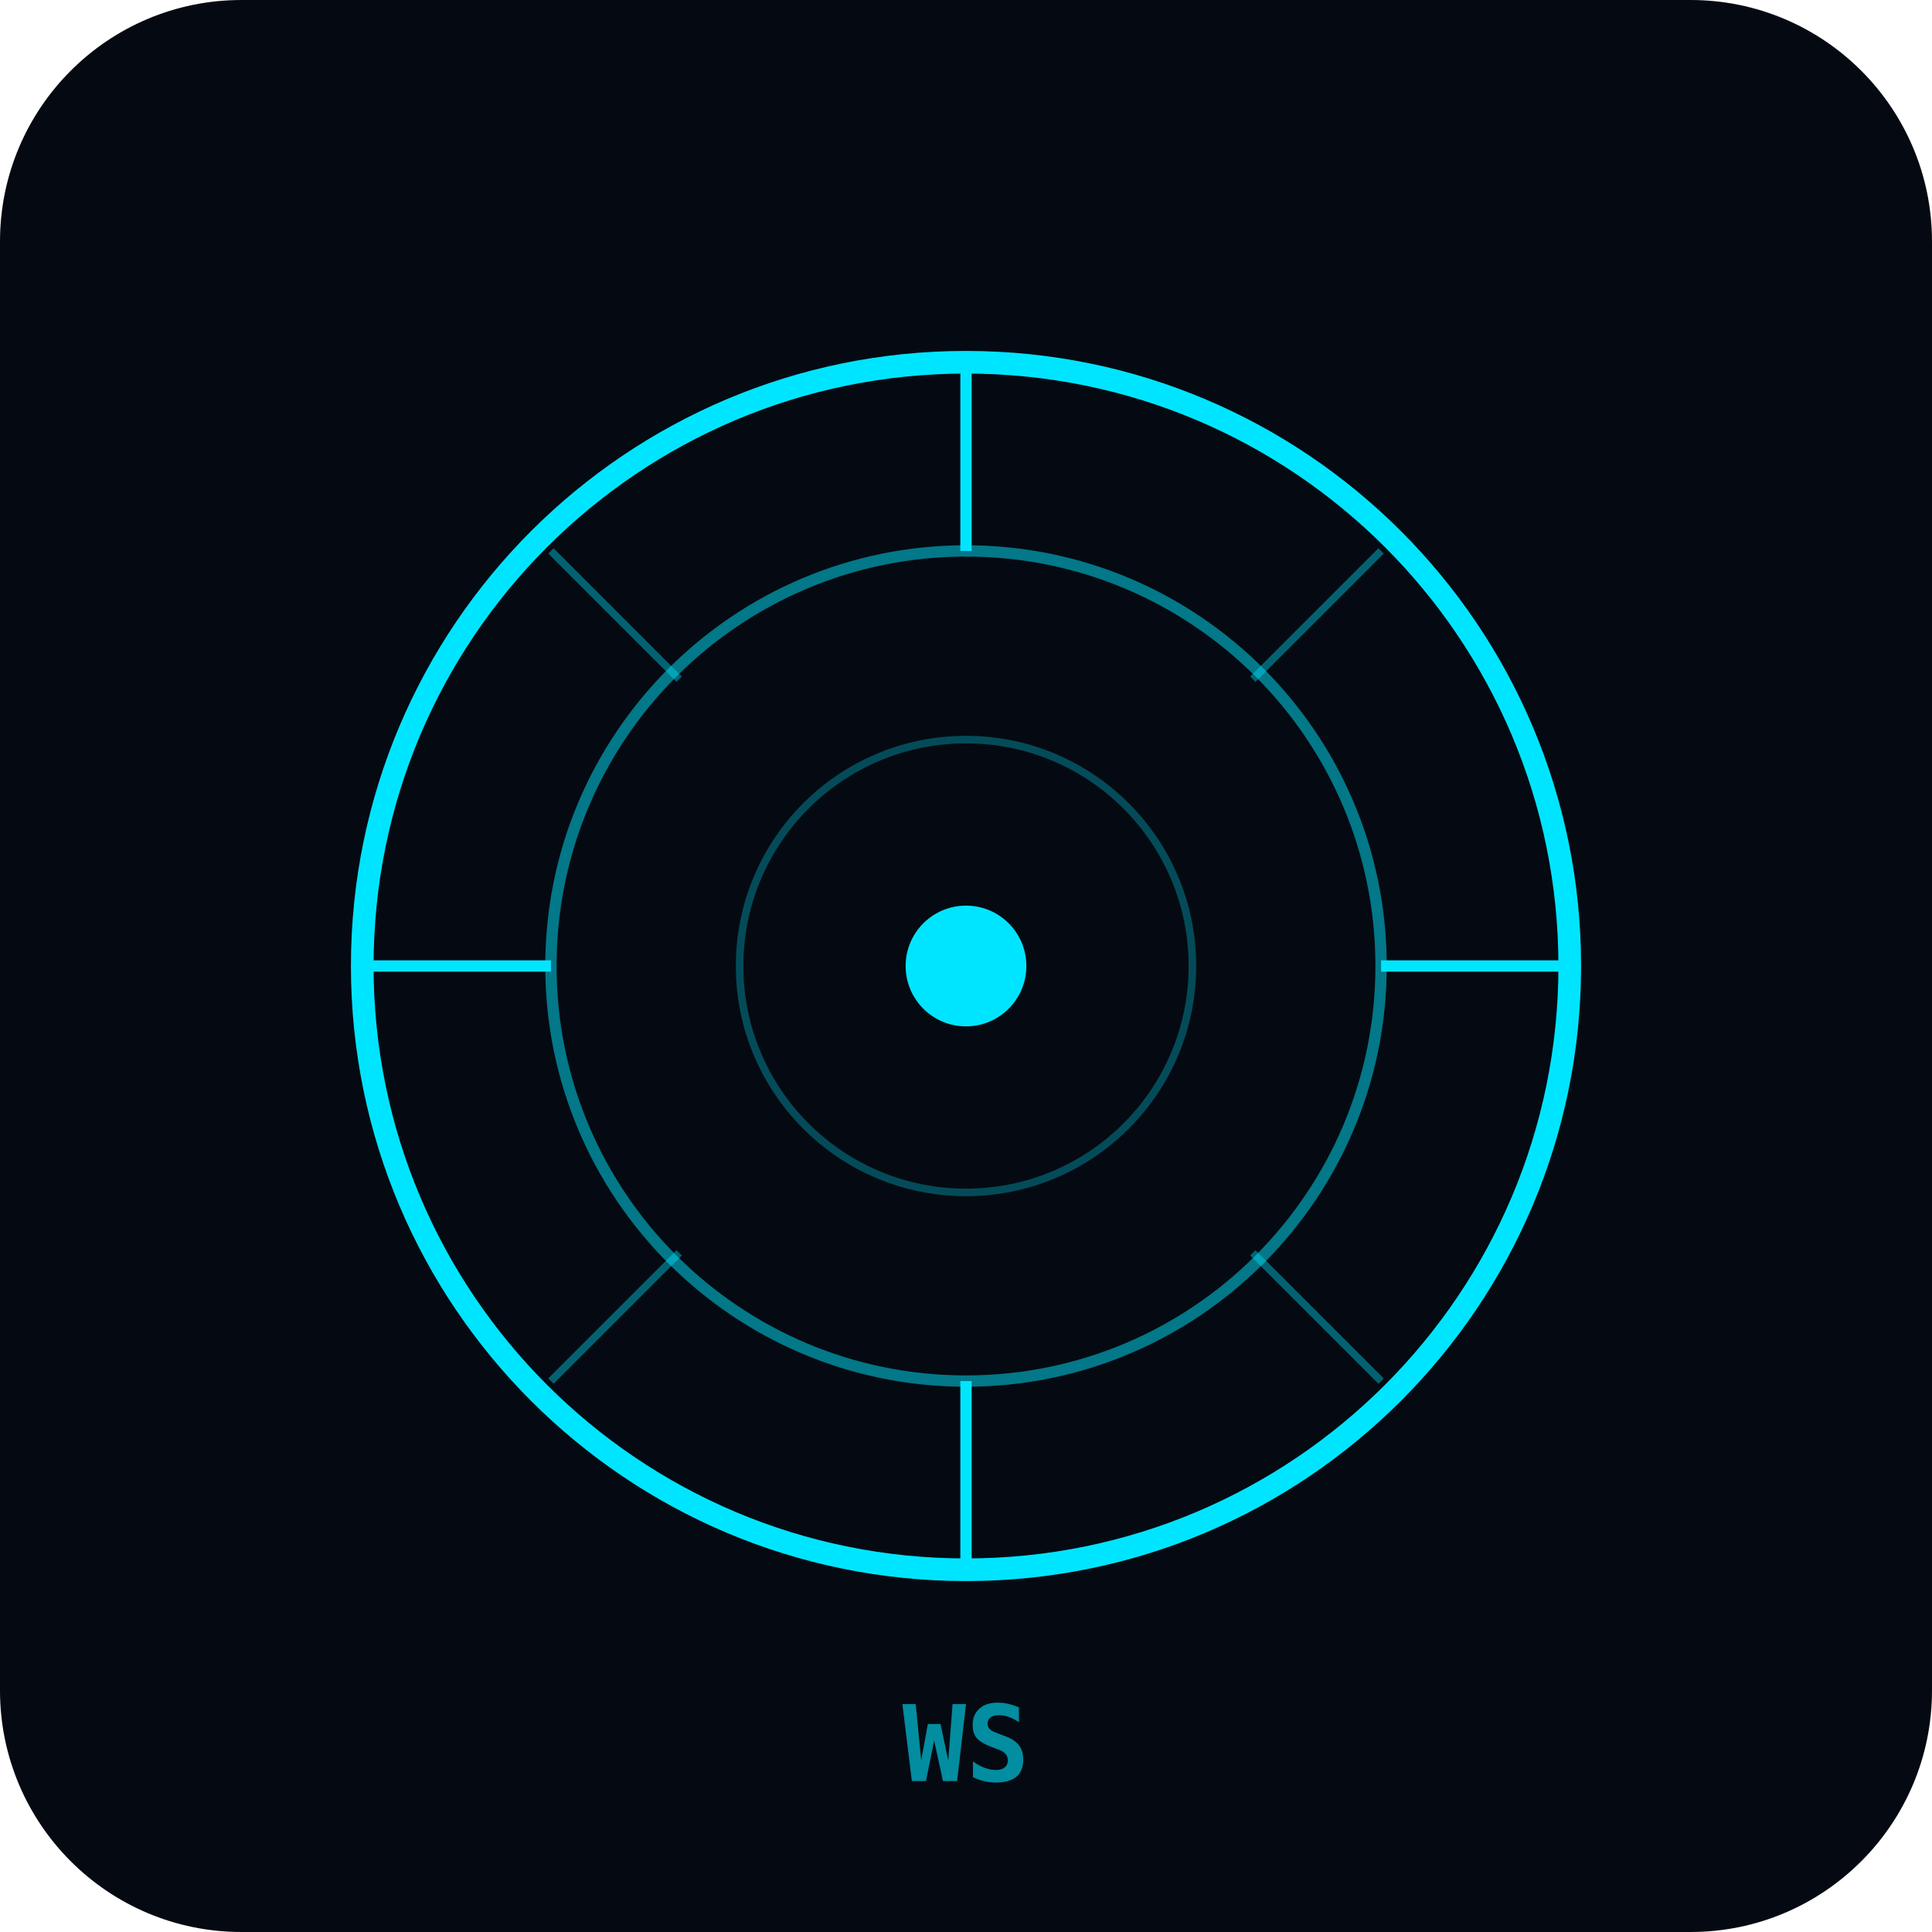
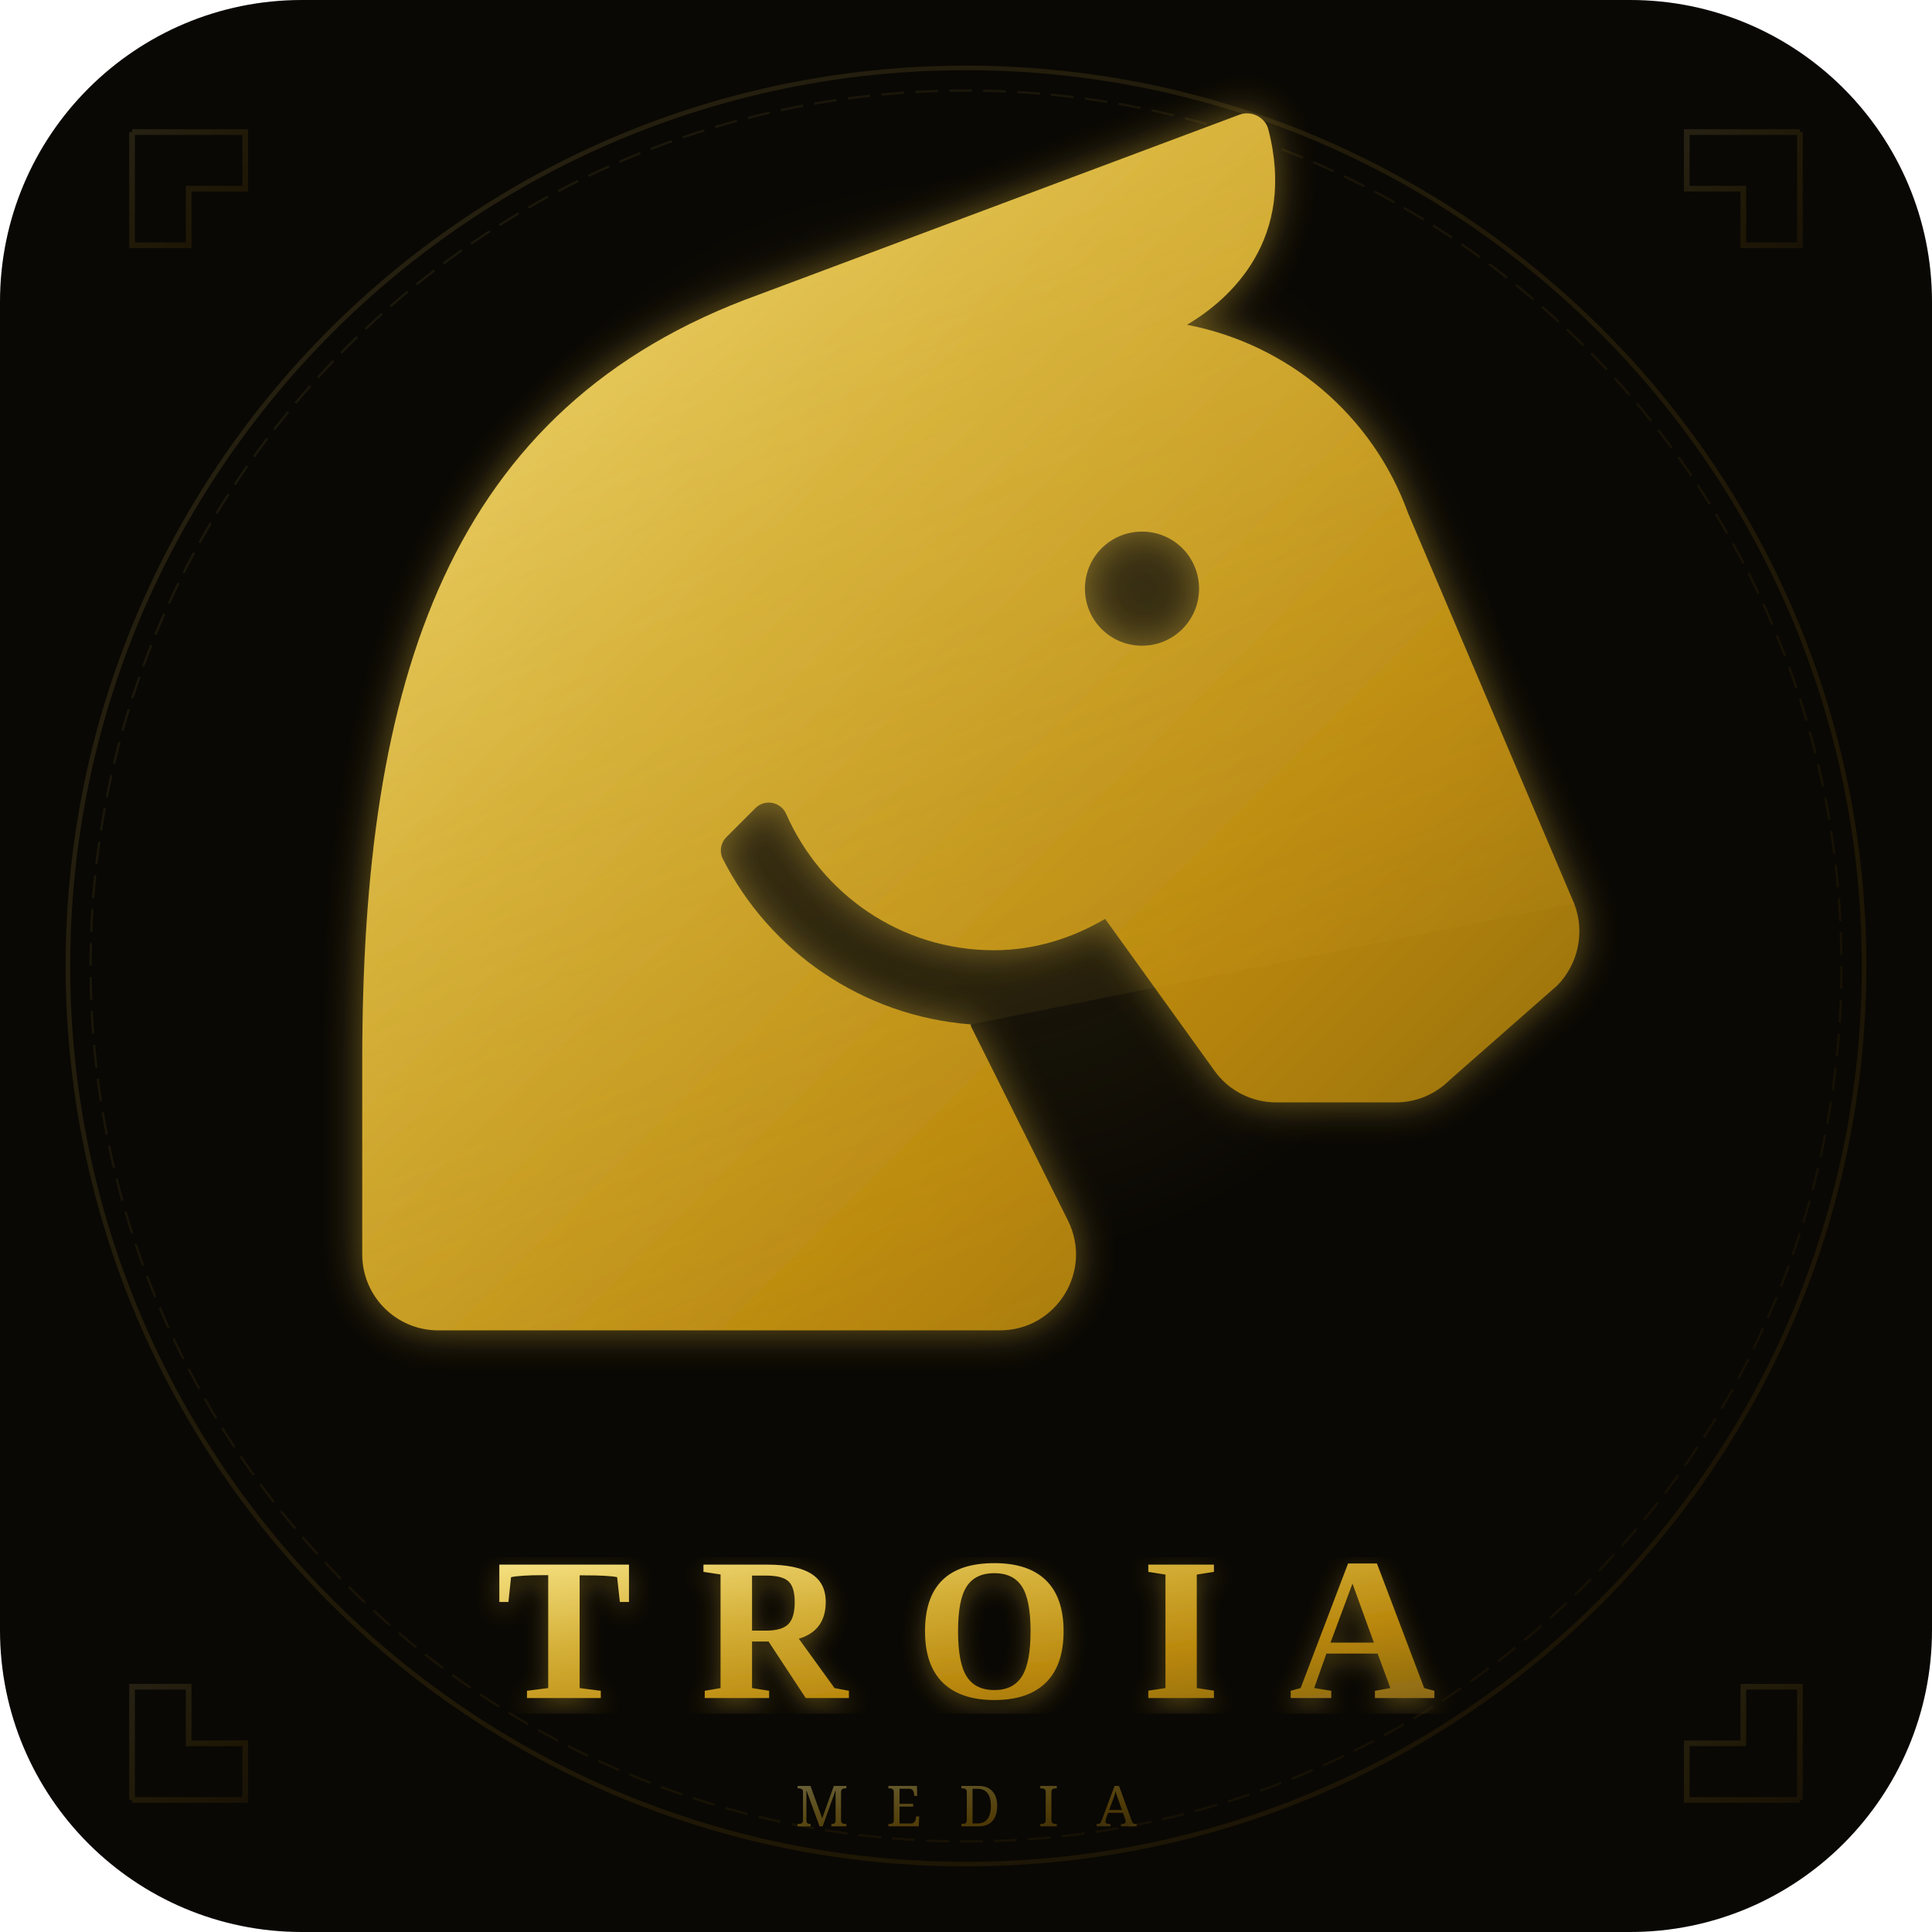
<svg xmlns="http://www.w3.org/2000/svg" width="512" height="512" viewBox="0 0 512 512">
-   <rect width="512" height="512" rx="64" fill="#050a12" />
-   <circle cx="256" cy="256" r="160" fill="none" stroke="#00e5ff" stroke-width="6" />
-   <circle cx="256" cy="256" r="110" fill="none" stroke="#00e5ff" stroke-width="3" opacity="0.5" />
-   <circle cx="256" cy="256" r="60" fill="none" stroke="#00e5ff" stroke-width="2" opacity="0.3" />
-   <circle cx="256" cy="256" r="16" fill="#00e5ff" />
-   <line x1="256" y1="96" x2="256" y2="146" stroke="#00e5ff" stroke-width="3" />
-   <line x1="256" y1="366" x2="256" y2="416" stroke="#00e5ff" stroke-width="3" />
-   <line x1="96" y1="256" x2="146" y2="256" stroke="#00e5ff" stroke-width="3" />
-   <line x1="366" y1="256" x2="416" y2="256" stroke="#00e5ff" stroke-width="3" />
-   <line x1="146" y1="146" x2="180" y2="180" stroke="#00e5ff" stroke-width="2" opacity="0.4" />
-   <line x1="332" y1="332" x2="366" y2="366" stroke="#00e5ff" stroke-width="2" opacity="0.4" />
-   <line x1="366" y1="146" x2="332" y2="180" stroke="#00e5ff" stroke-width="2" opacity="0.4" />
-   <line x1="146" y1="366" x2="180" y2="332" stroke="#00e5ff" stroke-width="2" opacity="0.4" />
-   <text x="256" y="472" text-anchor="middle" fill="#00e5ff" font-family="monospace" font-size="28" font-weight="bold" opacity="0.6">WS</text>
+   <defs>
+     <linearGradient id="gold" x1="0%" y1="0%" x2="100%" y2="100%">
+       <stop offset="0%" stop-color="#f5e080" />
+       <stop offset="35%" stop-color="#d4af37" />
+       <stop offset="70%" stop-color="#b8860b" />
+       <stop offset="100%" stop-color="#8b6914" />
+     </linearGradient>
+     <linearGradient id="goldShine" x1="30%" y1="0%" x2="70%" y2="100%">
+       <stop offset="0%" stop-color="#f0d060" stop-opacity="0.25" />
+       <stop offset="100%" stop-color="#d4af37" stop-opacity="0" />
+     </linearGradient>
+     <radialGradient id="glow" cx="50%" cy="42%" r="40%">
+       <stop offset="0%" stop-color="#d4af37" stop-opacity="0.15" />
+       <stop offset="100%" stop-color="#d4af37" stop-opacity="0" />
+     </radialGradient>
+     <filter id="goldGlow">
+       <feDropShadow dx="0" dy="0" stdDeviation="8" flood-color="#d4af37" flood-opacity="0.5" />
+     </filter>
+     <filter id="textGlow">
+       <feDropShadow dx="0" dy="2" stdDeviation="3" flood-color="#d4af37" flood-opacity="0.35" />
+     </filter>
+   </defs>
+   <rect width="512" height="512" rx="80" fill="#0a0804" />
+   <circle cx="256" cy="220" r="180" fill="url(#glow)" />
+   <circle cx="256" cy="256" r="238" fill="none" stroke="url(#gold)" stroke-width="1.2" opacity="0.12" />
+   <circle cx="256" cy="256" r="232" fill="none" stroke="url(#gold)" stroke-width="0.6" opacity="0.08" stroke-dasharray="6 3" />
+   <g stroke="url(#gold)" stroke-width="1.5" fill="none" opacity="0.12">
+     <polyline points="35,35 65,35 65,50 50,50 50,65 35,65 35,35" />
+     <polyline points="477,35 447,35 447,50 462,50 462,65 477,65 477,35" />
+     <polyline points="35,477 65,477 65,462 50,462 50,447 35,447 35,477" />
+     <polyline points="477,477 447,477 447,462 462,462 462,447 477,447 477,477" />
+   </g>
+   <g transform="translate(96, 30) scale(0.63)" filter="url(#goldGlow)">
+     <path fill="url(#gold)" d="M509.8 332.5l-69.9-164.3c-14.9-41.2-50.4-71-93-79.2 18-10.6 46.3-35.9 34.2-82.3-1.3-5-7.1-7.9-12-6.1L166.9 76.3C35.9 123.4 0 238.9 0 398.8V480c0 17.7 14.3 32 32 32h236.2c23.8 0 39.3-25 28.6-46.3L256 384v-.7c-45.6-3.5-84.6-30.7-104.3-69.6-1.6-3.1-.9-6.9 1.6-9.3l12.1-12.1c3.9-3.9 10.6-2.7 12.9 2.4 14.8 33.7 48.2 57.4 87.4 57.4 17.2 0 33-5.1 46.8-13.2l46 63.9c6 8.4 15.7 13.3 26 13.3h50.3c8.5 0 16.6-3.4 22.6-9.4l45.3-39.8c8.9-9.1 11.7-22.6 7.1-34.4zM328 224c-13.3 0-24-10.7-24-24s10.7-24 24-24 24 10.7 24 24-10.7 24-24 24z" />
+   </g>
+   <g transform="translate(96, 30) scale(0.63)">
+     <path fill="url(#goldShine)" d="M509.8 332.5l-69.9-164.3c-14.9-41.2-50.4-71-93-79.2 18-10.6 46.3-35.9 34.2-82.3-1.3-5-7.1-7.9-12-6.1L166.9 76.3C35.9 123.4 0 238.9 0 398.8V480c0 17.7 14.3 32 32 32h236.2c23.8 0 39.3-25 28.6-46.3L256 384v-.7" />
+   </g>
+   <text x="256" y="450" text-anchor="middle" fill="url(#gold)" font-family="'Georgia', 'Times New Roman', serif" font-size="54" font-weight="bold" letter-spacing="18" filter="url(#textGlow)">TROIA</text>
+   <text x="256" y="484" text-anchor="middle" fill="url(#gold)" font-family="'Georgia', serif" font-size="15" letter-spacing="10" opacity="0.4">MEDIA</text>
</svg>
